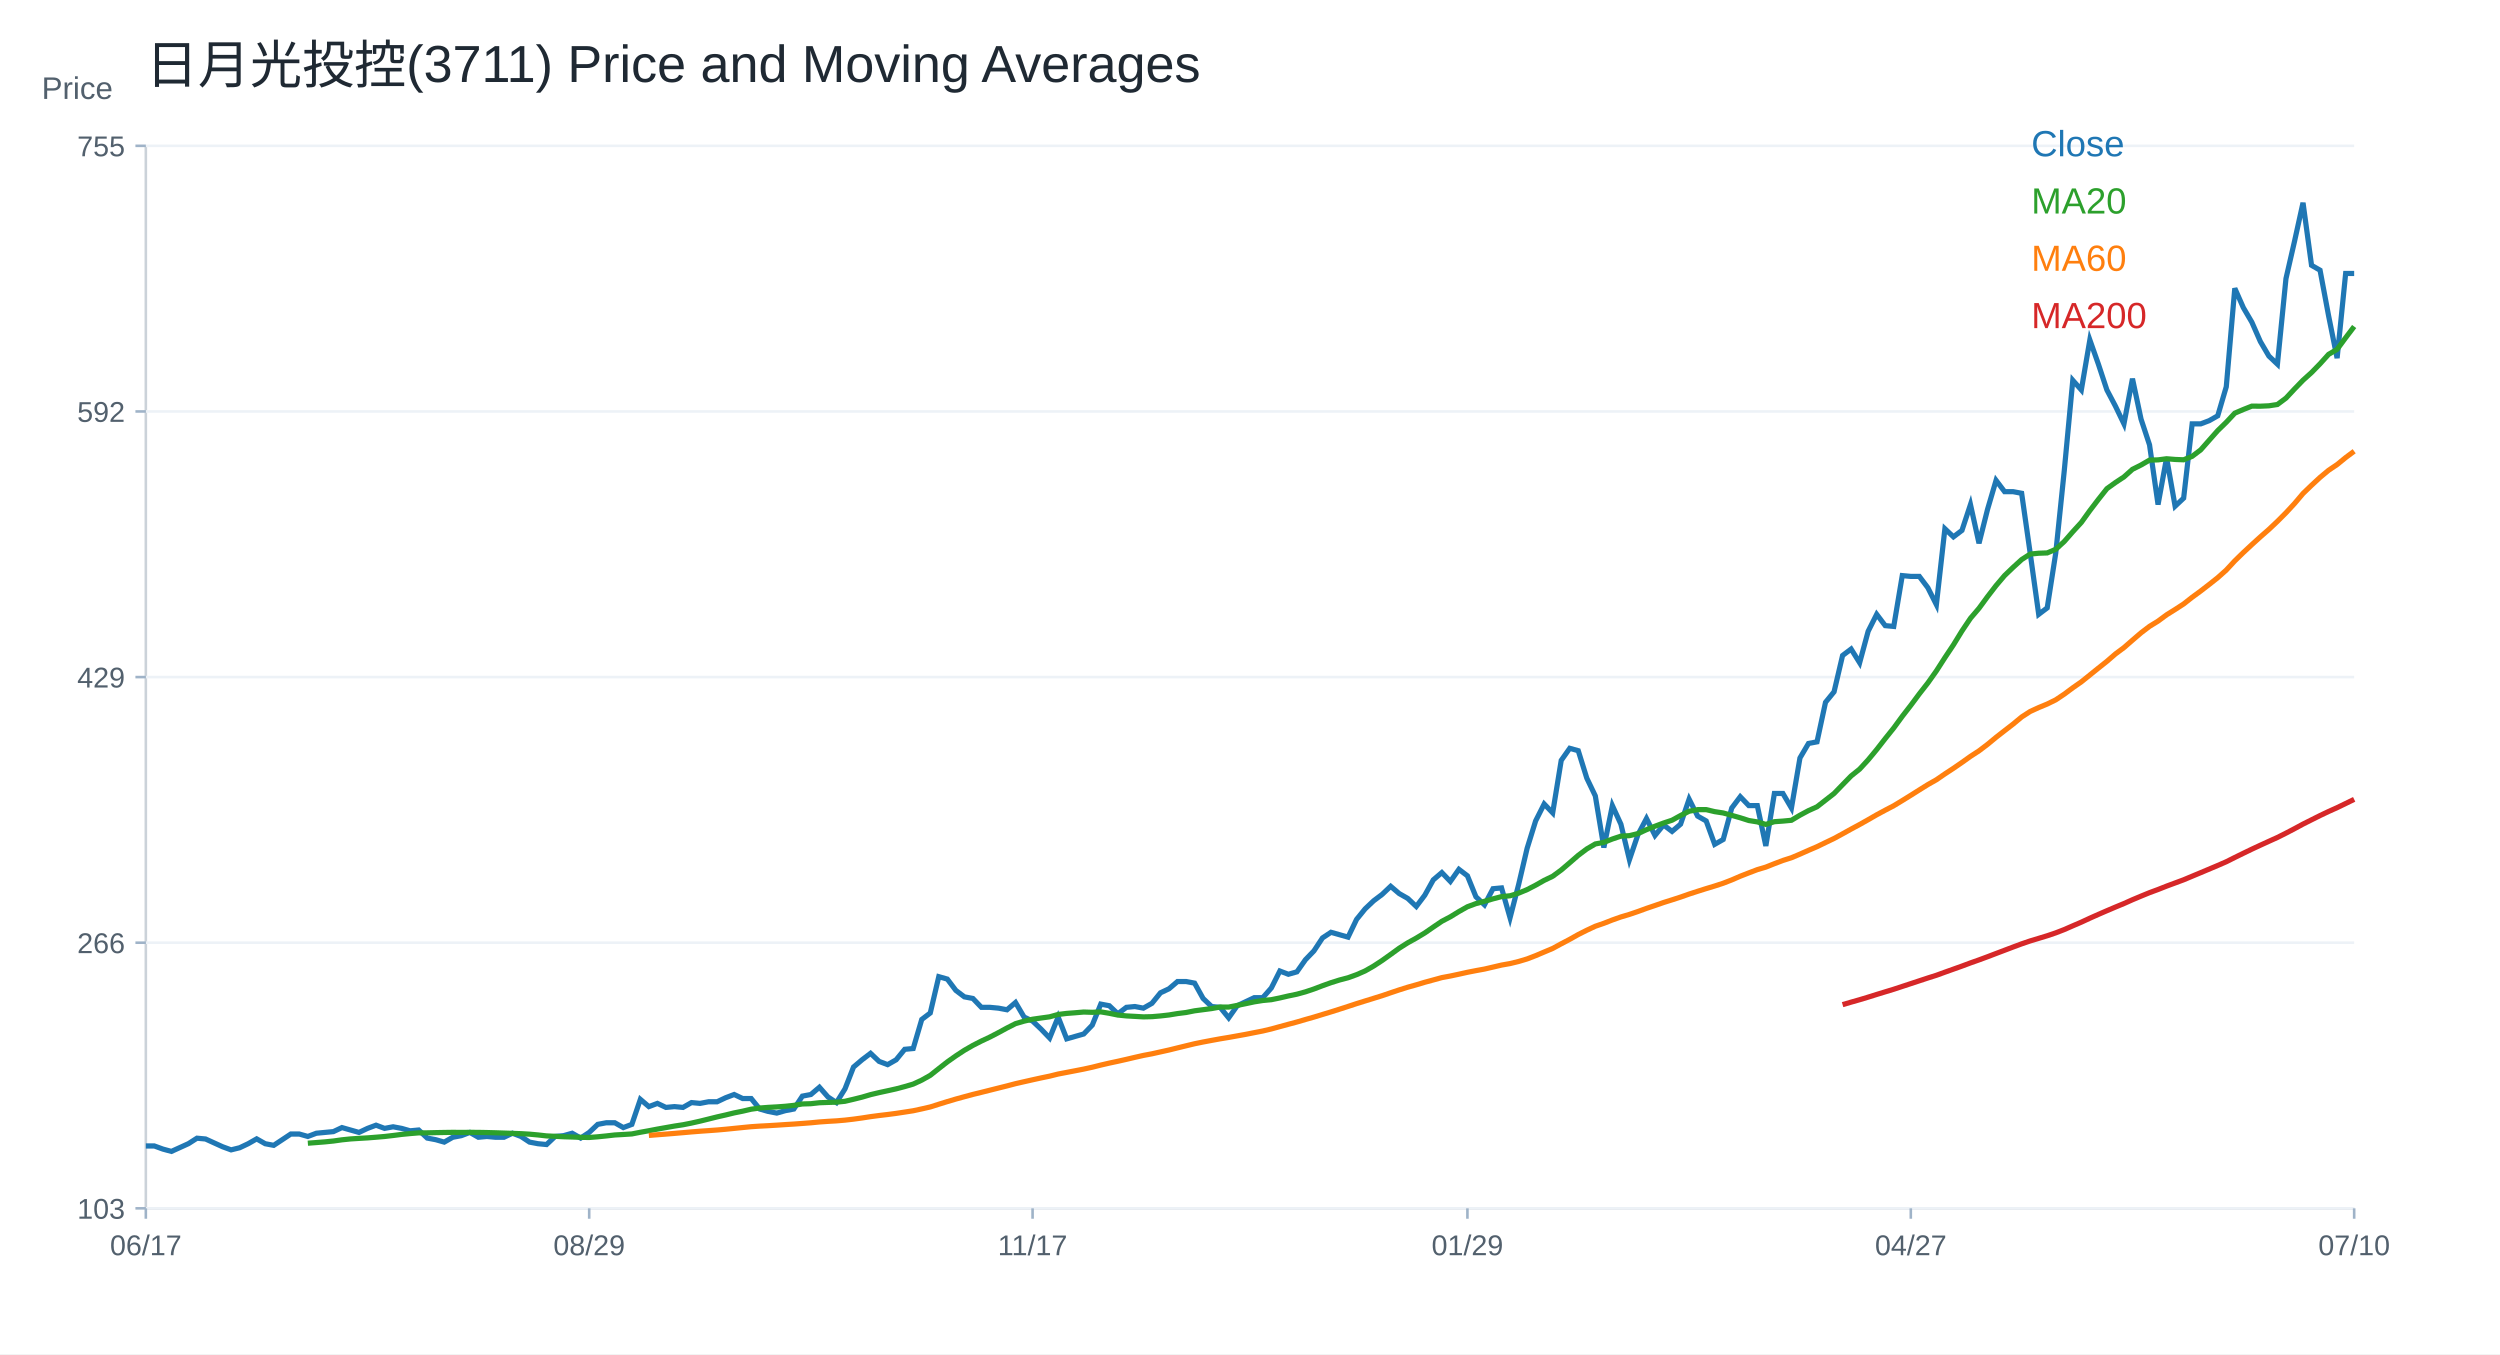
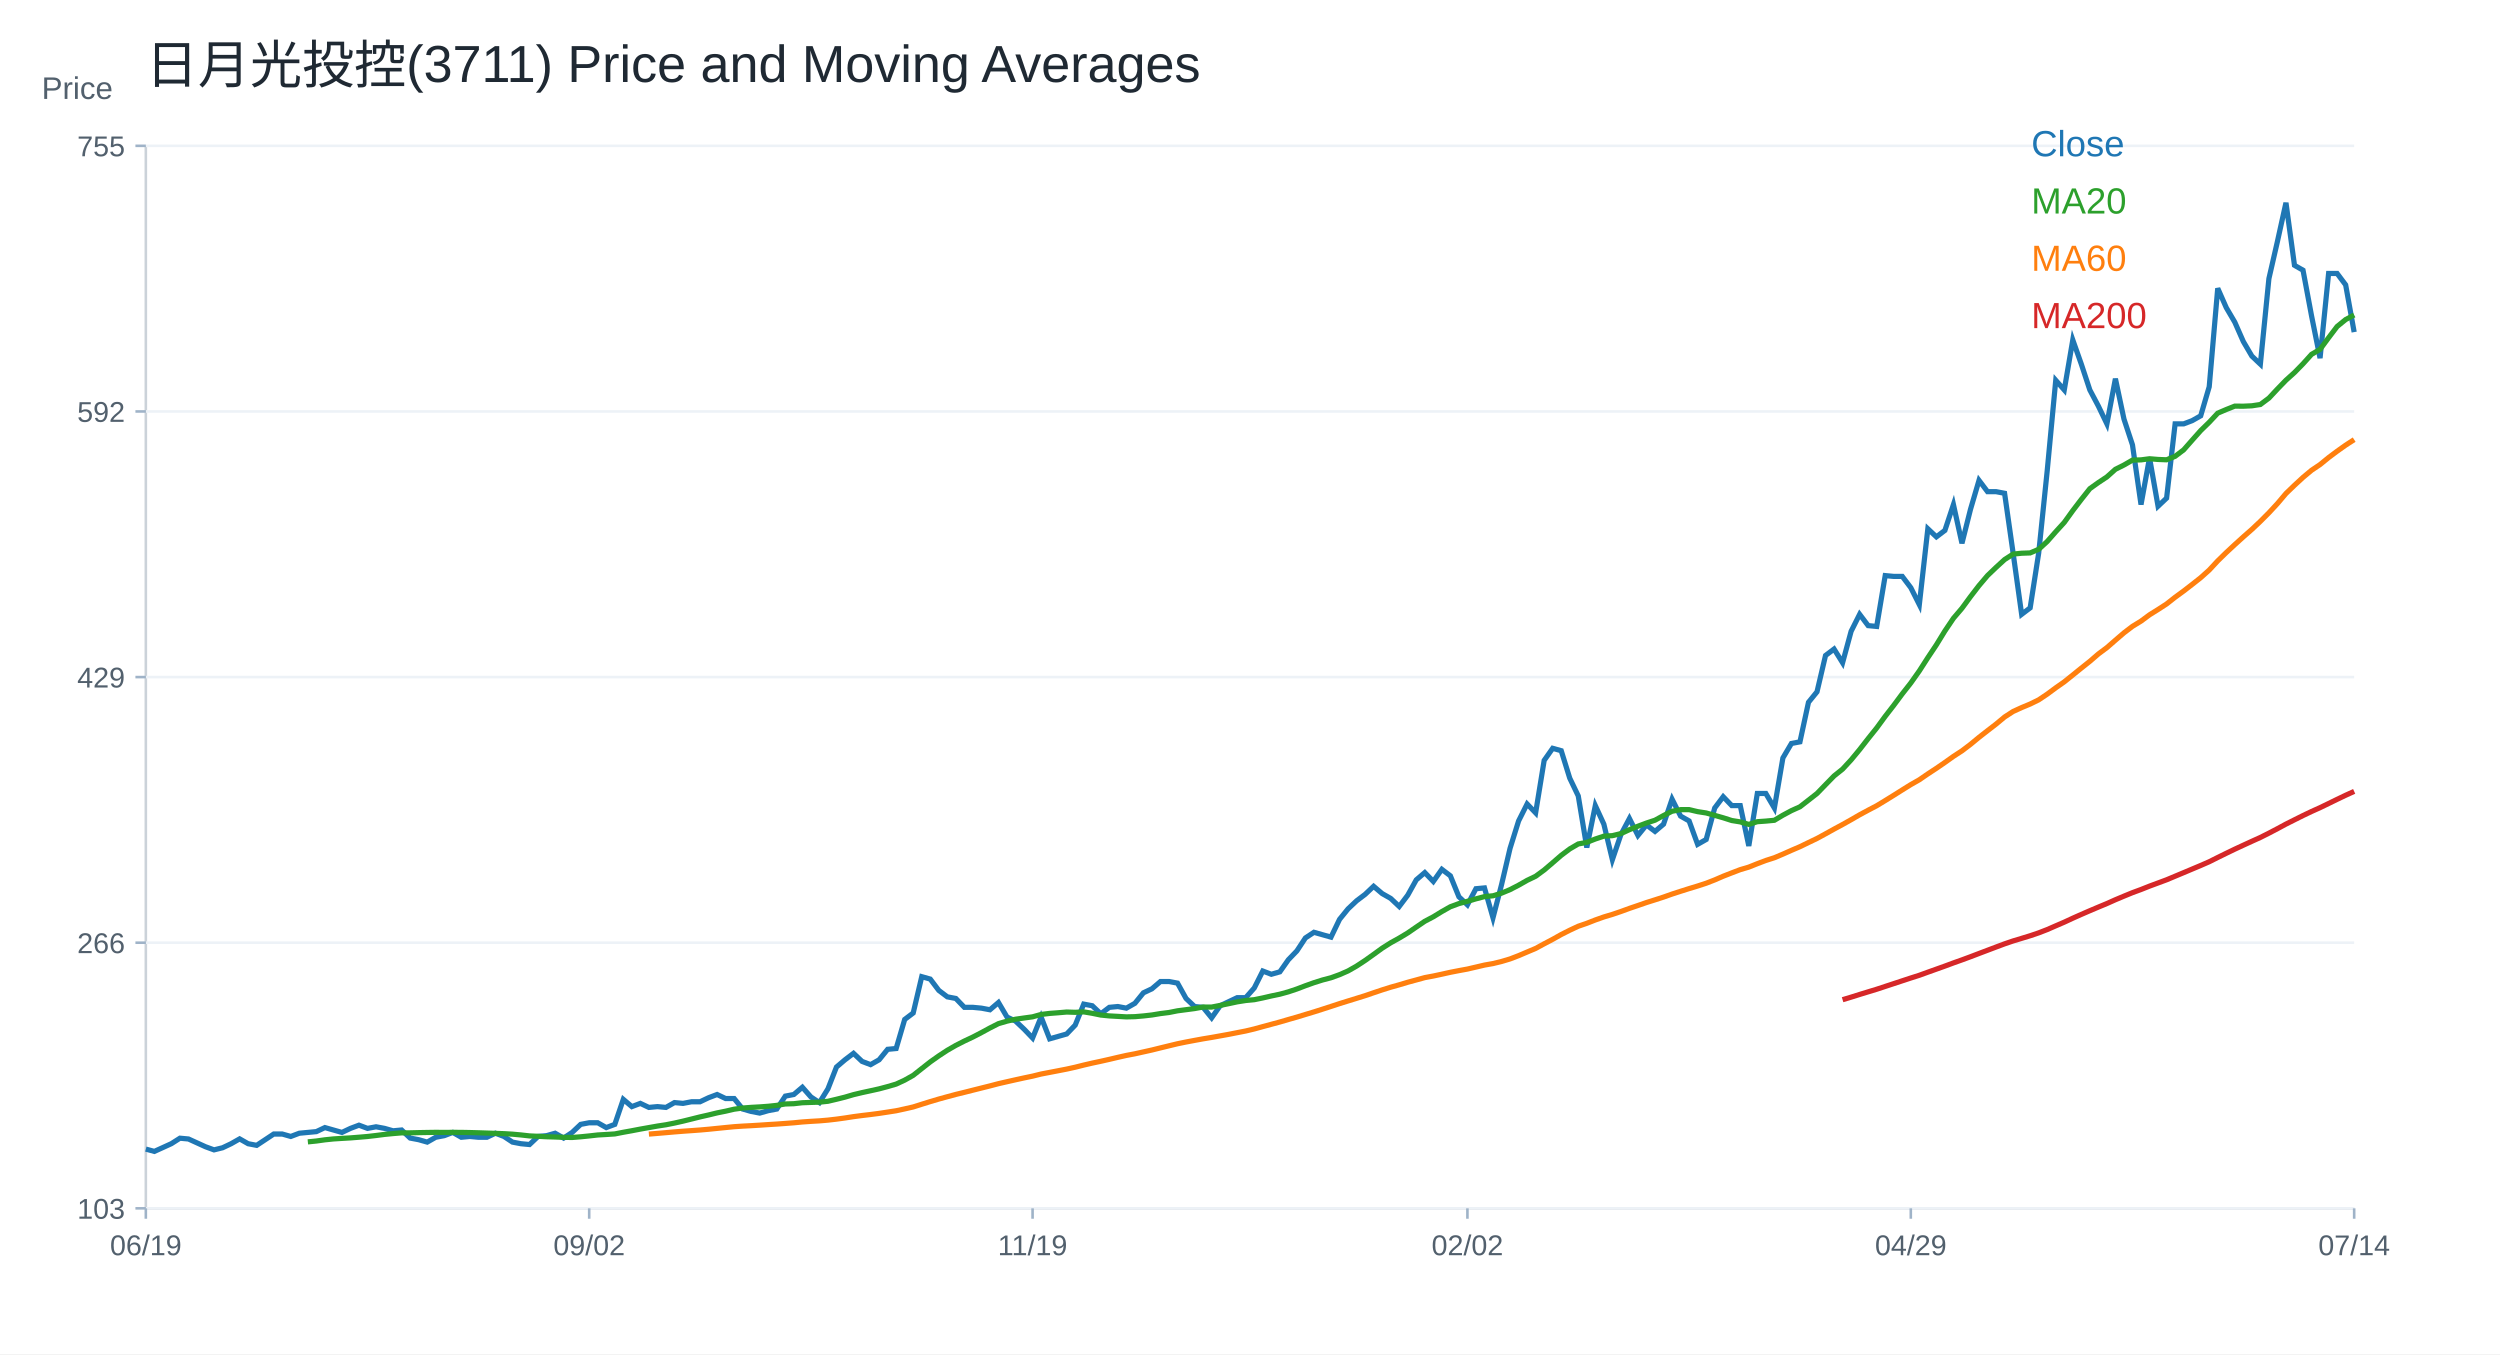
<svg xmlns="http://www.w3.org/2000/svg" width="960" height="520" viewBox="0 0 960 520">
  <rect width="100%" height="100%" fill="white" />
  <text x="56.00" y="32.00" font-size="20" font-family="Arial" fill="#1f2933" text-anchor="start">日月光投控(3711) Price and Moving Averages</text>
  <line x1="56" y1="464" x2="904" y2="464" stroke="#cbd2d9" />
  <line x1="56" y1="56" x2="56" y2="464" stroke="#cbd2d9" />
  <text x="16.00" y="38.00" font-size="12" font-family="Arial" fill="#52606d" text-anchor="start">Price</text>
  <line x1="56" y1="464.00" x2="904" y2="464.00" stroke="#edf2f7" />
  <line x1="52" y1="464.00" x2="56" y2="464.00" stroke="#9fb3c8" />
  <text x="48.00" y="468.00" font-size="11" font-family="Arial" fill="#52606d" text-anchor="end">103</text>
  <line x1="56" y1="362.00" x2="904" y2="362.00" stroke="#edf2f7" />
  <line x1="52" y1="362.00" x2="56" y2="362.00" stroke="#9fb3c8" />
  <text x="48.00" y="366.00" font-size="11" font-family="Arial" fill="#52606d" text-anchor="end">266</text>
  <line x1="56" y1="260.00" x2="904" y2="260.00" stroke="#edf2f7" />
  <line x1="52" y1="260.00" x2="56" y2="260.00" stroke="#9fb3c8" />
  <text x="48.00" y="264.00" font-size="11" font-family="Arial" fill="#52606d" text-anchor="end">429</text>
  <line x1="56" y1="158.00" x2="904" y2="158.00" stroke="#edf2f7" />
  <line x1="52" y1="158.00" x2="56" y2="158.00" stroke="#9fb3c8" />
  <text x="48.00" y="162.00" font-size="11" font-family="Arial" fill="#52606d" text-anchor="end">592</text>
  <line x1="56" y1="56.00" x2="904" y2="56.00" stroke="#edf2f7" />
  <line x1="52" y1="56.00" x2="56" y2="56.00" stroke="#9fb3c8" />
  <text x="48.00" y="60.00" font-size="11" font-family="Arial" fill="#52606d" text-anchor="end">755</text>
  <line x1="56.00" y1="464" x2="56.00" y2="468" stroke="#9fb3c8" />
-   <text x="56.00" y="482.00" font-size="11" font-family="Arial" fill="#52606d" text-anchor="middle">06/17</text>
+   <text x="56.00" y="482.00" font-size="11" font-family="Arial" fill="#52606d" text-anchor="middle">06/19</text>
  <line x1="226.25" y1="464" x2="226.25" y2="468" stroke="#9fb3c8" />
-   <text x="226.25" y="482.00" font-size="11" font-family="Arial" fill="#52606d" text-anchor="middle">08/29</text>
+   <text x="226.25" y="482.00" font-size="11" font-family="Arial" fill="#52606d" text-anchor="middle">09/02</text>
  <line x1="396.51" y1="464" x2="396.51" y2="468" stroke="#9fb3c8" />
-   <text x="396.51" y="482.00" font-size="11" font-family="Arial" fill="#52606d" text-anchor="middle">11/17</text>
+   <text x="396.51" y="482.00" font-size="11" font-family="Arial" fill="#52606d" text-anchor="middle">11/19</text>
  <line x1="563.49" y1="464" x2="563.49" y2="468" stroke="#9fb3c8" />
-   <text x="563.49" y="482.00" font-size="11" font-family="Arial" fill="#52606d" text-anchor="middle">01/29</text>
+   <text x="563.49" y="482.00" font-size="11" font-family="Arial" fill="#52606d" text-anchor="middle">02/02</text>
  <line x1="733.75" y1="464" x2="733.75" y2="468" stroke="#9fb3c8" />
-   <text x="733.75" y="482.00" font-size="11" font-family="Arial" fill="#52606d" text-anchor="middle">04/27</text>
+   <text x="733.75" y="482.00" font-size="11" font-family="Arial" fill="#52606d" text-anchor="middle">04/29</text>
  <line x1="904.00" y1="464" x2="904.00" y2="468" stroke="#9fb3c8" />
-   <text x="904.00" y="482.00" font-size="11" font-family="Arial" fill="#52606d" text-anchor="middle">07/10</text>
-   <polyline fill="none" stroke="#1f77b4" stroke-width="2" points="56.00,440.05 59.27,440.05 62.55,441.25 65.82,442.14 69.10,440.65 72.37,439.16 75.64,437.07 78.92,437.37 82.19,438.86 85.47,440.35 88.74,441.55 92.02,440.74 95.29,439.19 98.56,437.33 101.84,439.19 105.11,439.81 108.39,437.64 111.66,435.47 114.93,435.47 118.21,436.40 121.48,435.16 124.76,434.85 128.03,434.54 131.31,432.99 134.58,433.92 137.85,434.85 141.13,433.30 144.40,432.07 147.68,433.30 150.95,432.69 154.22,433.30 157.50,434.23 160.77,433.92 164.05,437.02 167.32,437.64 170.59,438.57 173.87,436.71 177.14,436.09 180.42,434.85 183.69,436.71 186.97,436.40 190.24,436.71 193.51,436.71 196.79,435.16 200.06,436.40 203.34,438.57 206.61,439.19 209.88,439.50 213.16,436.40 216.43,436.09 219.71,435.16 222.98,437.02 226.25,434.85 229.53,431.76 232.80,431.14 236.08,431.14 239.35,432.99 242.63,431.76 245.90,422.15 249.17,424.94 252.45,423.70 255.72,425.25 259.00,424.94 262.27,425.25 265.54,423.39 268.82,423.70 272.09,423.08 275.37,423.08 278.64,421.53 281.92,420.29 285.19,421.84 288.46,421.84 291.74,425.87 295.01,426.80 298.29,427.42 301.56,426.49 304.83,425.87 308.11,420.91 311.38,420.29 314.66,417.50 317.93,421.22 321.20,423.39 324.48,418.12 327.75,409.75 331.03,406.96 334.30,404.48 337.58,407.58 340.85,408.82 344.12,406.96 347.40,402.94 350.67,402.63 353.95,391.47 357.22,388.99 360.49,375.04 363.77,375.97 367.04,380.31 370.32,382.79 373.59,383.41 376.86,386.82 380.14,386.82 383.41,387.13 386.69,387.75 389.96,384.96 393.24,390.54 396.51,392.09 399.78,395.19 403.06,398.60 406.33,390.54 409.61,398.91 412.88,397.98 416.15,397.05 419.43,393.64 422.70,385.58 425.98,386.20 429.25,389.30 432.53,386.82 435.80,386.51 439.07,387.13 442.35,385.27 445.62,381.24 448.90,379.69 452.17,376.90 455.44,376.90 458.72,377.52 461.99,383.41 465.27,386.51 468.54,386.82 471.81,390.85 475.09,386.20 478.36,384.65 481.64,383.10 484.91,383.10 488.19,379.38 491.46,372.88 494.73,374.12 498.01,373.19 501.28,368.54 504.56,365.13 507.83,360.17 511.10,358.00 514.38,358.93 517.65,359.86 520.93,353.04 524.20,349.01 527.47,345.91 530.75,343.44 534.02,340.34 537.30,343.13 540.57,344.99 543.85,348.08 547.12,343.75 550.39,337.86 553.67,335.07 556.94,338.48 560.22,333.83 563.49,336.31 566.76,344.37 570.04,347.46 573.31,341.27 576.59,340.96 579.86,352.42 583.14,339.72 586.41,325.77 589.68,315.24 592.96,308.73 596.23,312.14 599.51,291.99 602.78,287.35 606.05,288.27 609.33,298.81 612.60,305.63 615.88,325.46 619.15,309.35 622.42,316.48 625.70,330.11 628.97,320.50 632.25,314.31 635.52,320.81 638.80,316.78 642.07,319.26 645.34,316.48 648.62,306.87 651.89,313.38 655.17,315.24 658.44,324.22 661.71,322.36 664.99,310.28 668.26,305.94 671.54,309.35 674.81,309.35 678.08,324.84 681.36,304.70 684.63,304.70 687.91,310.28 691.18,291.06 694.46,285.49 697.73,284.87 701.00,269.68 704.28,265.65 707.55,251.71 710.83,249.23 714.10,254.50 717.37,242.41 720.65,235.90 723.92,240.24 727.20,240.55 730.47,221.03 733.75,221.34 737.02,221.34 740.29,225.68 743.57,232.18 746.84,203.05 750.12,206.15 753.39,203.67 756.66,193.76 759.94,208.63 763.21,195.62 766.49,184.46 769.76,188.80 773.03,188.80 776.31,189.42 779.58,212.35 782.86,235.90 786.13,233.42 789.41,212.35 792.68,180.74 795.95,146.03 799.23,149.75 802.50,130.54 805.78,139.84 809.05,149.75 812.32,155.95 815.60,162.77 818.87,145.41 822.15,160.91 825.42,170.83 828.69,193.76 831.97,175.78 835.24,194.38 838.52,191.28 841.79,162.77 845.07,162.77 848.34,161.53 851.61,159.67 854.89,148.51 858.16,110.71 861.44,118.14 864.71,123.72 867.98,131.16 871.26,136.74 874.53,139.84 877.81,106.99 881.08,92.73 884.36,77.86 887.63,101.88 890.90,103.76 894.18,121.27 897.45,137.53 900.73,105.01 904.00,105.01" />
+   <text x="904.00" y="482.00" font-size="11" font-family="Arial" fill="#52606d" text-anchor="middle">07/14</text>
+   <polyline fill="none" stroke="#1f77b4" stroke-width="2" points="56.00,441.25 59.27,442.14 62.55,440.65 65.82,439.16 69.10,437.07 72.37,437.37 75.64,438.86 78.92,440.35 82.19,441.55 85.47,440.74 88.74,439.19 92.02,437.33 95.29,439.19 98.56,439.81 101.84,437.64 105.11,435.47 108.39,435.47 111.66,436.40 114.93,435.16 118.21,434.85 121.48,434.54 124.76,432.99 128.03,433.92 131.31,434.85 134.58,433.30 137.85,432.07 141.13,433.30 144.40,432.69 147.68,433.30 150.95,434.23 154.22,433.92 157.50,437.02 160.77,437.64 164.05,438.57 167.32,436.71 170.59,436.09 173.87,434.85 177.14,436.71 180.42,436.40 183.69,436.71 186.97,436.71 190.24,435.16 193.51,436.40 196.79,438.57 200.06,439.19 203.34,439.50 206.61,436.40 209.88,436.09 213.16,435.16 216.43,437.02 219.71,434.85 222.98,431.76 226.25,431.14 229.53,431.14 232.80,432.99 236.08,431.76 239.35,422.15 242.63,424.94 245.90,423.70 249.17,425.25 252.45,424.94 255.72,425.25 259.00,423.39 262.27,423.70 265.54,423.08 268.82,423.08 272.09,421.53 275.37,420.29 278.64,421.84 281.92,421.84 285.19,425.87 288.46,426.80 291.74,427.42 295.01,426.49 298.29,425.87 301.56,420.91 304.83,420.29 308.11,417.50 311.38,421.22 314.66,423.39 317.93,418.12 321.20,409.75 324.48,406.96 327.75,404.48 331.03,407.58 334.30,408.82 337.58,406.96 340.85,402.94 344.12,402.63 347.40,391.47 350.67,388.99 353.95,375.04 357.22,375.97 360.49,380.31 363.77,382.79 367.04,383.41 370.32,386.82 373.59,386.82 376.86,387.13 380.14,387.75 383.41,384.96 386.69,390.54 389.96,392.09 393.24,395.19 396.51,398.60 399.78,390.54 403.06,398.91 406.33,397.98 409.61,397.05 412.88,393.64 416.15,385.58 419.43,386.20 422.70,389.30 425.98,386.82 429.25,386.51 432.53,387.13 435.80,385.27 439.07,381.24 442.35,379.69 445.62,376.90 448.90,376.90 452.17,377.52 455.44,383.41 458.72,386.51 461.99,386.82 465.27,390.85 468.54,386.20 471.81,384.65 475.09,383.10 478.36,383.10 481.64,379.38 484.91,372.88 488.19,374.12 491.46,373.19 494.73,368.54 498.01,365.13 501.28,360.17 504.56,358.00 507.83,358.93 511.10,359.86 514.38,353.04 517.65,349.01 520.93,345.91 524.20,343.44 527.47,340.34 530.75,343.13 534.02,344.99 537.30,348.08 540.57,343.75 543.85,337.86 547.12,335.07 550.39,338.48 553.67,333.83 556.94,336.31 560.22,344.37 563.49,347.46 566.76,341.27 570.04,340.96 573.31,352.42 576.59,339.72 579.86,325.77 583.14,315.24 586.41,308.73 589.68,312.14 592.96,291.99 596.23,287.35 599.51,288.27 602.78,298.81 606.05,305.63 609.33,325.46 612.60,309.35 615.88,316.48 619.15,330.11 622.42,320.50 625.70,314.31 628.97,320.81 632.25,316.78 635.52,319.26 638.80,316.48 642.07,306.87 645.34,313.38 648.62,315.24 651.89,324.22 655.17,322.36 658.44,310.28 661.71,305.94 664.99,309.35 668.26,309.35 671.54,324.84 674.81,304.70 678.08,304.70 681.36,310.28 684.63,291.06 687.91,285.49 691.18,284.87 694.46,269.68 697.73,265.65 701.00,251.71 704.28,249.23 707.55,254.50 710.83,242.41 714.10,235.90 717.37,240.24 720.65,240.55 723.92,221.03 727.20,221.34 730.47,221.34 733.75,225.68 737.02,232.18 740.29,203.05 743.57,206.15 746.84,203.67 750.12,193.76 753.39,208.63 756.66,195.62 759.94,184.46 763.21,188.80 766.49,188.80 769.76,189.42 773.03,212.35 776.31,235.90 779.58,233.42 782.86,212.35 786.13,180.74 789.41,146.03 792.68,149.75 795.95,130.54 799.23,139.84 802.50,149.75 805.78,155.95 809.05,162.77 812.32,145.41 815.60,160.91 818.87,170.83 822.15,193.76 825.42,175.78 828.69,194.38 831.97,191.28 835.24,162.77 838.52,162.77 841.79,161.53 845.07,159.67 848.34,148.51 851.61,110.71 854.89,118.14 858.16,123.72 861.44,131.16 864.71,136.74 867.98,139.84 871.26,106.99 874.53,92.73 877.81,77.86 881.08,101.88 884.36,103.76 887.63,121.27 890.90,137.53 894.18,105.01 897.45,105.01 900.73,109.39 904.00,127.53" />
  <text x="780.00" y="60.00" font-size="14" font-family="Arial" fill="#1f77b4" text-anchor="start">Close</text>
-   <polyline fill="none" stroke="#2ca02c" stroke-width="2" points="118.21,438.99 121.48,438.74 124.76,438.48 128.03,438.15 131.31,437.69 134.58,437.35 137.85,437.14 141.13,436.95 144.40,436.69 147.68,436.41 150.95,436.03 154.22,435.61 157.50,435.29 160.77,435.02 164.05,435.01 167.32,434.93 170.59,434.87 173.87,434.82 177.14,434.85 180.42,434.82 183.69,434.84 186.97,434.90 190.24,434.99 193.51,435.10 196.79,435.21 200.06,435.33 203.34,435.52 206.61,435.82 209.88,436.19 213.16,436.34 216.43,436.51 219.71,436.61 222.98,436.74 226.25,436.79 229.53,436.53 232.80,436.20 236.08,435.83 239.35,435.64 242.63,435.43 245.90,434.79 249.17,434.20 252.45,433.57 255.72,432.99 259.00,432.41 262.27,431.91 265.54,431.26 268.82,430.52 272.09,429.71 275.37,428.89 278.64,428.15 281.92,427.35 285.19,426.69 288.46,425.93 291.74,425.48 295.01,425.23 298.29,425.05 301.56,424.81 304.83,424.46 308.11,423.92 311.38,423.82 314.66,423.45 317.93,423.33 321.20,423.23 324.48,422.89 327.75,422.12 331.03,421.30 334.30,420.34 337.58,419.56 340.85,418.85 344.12,418.12 347.40,417.25 350.67,416.29 353.95,414.77 357.22,412.93 360.49,410.34 363.77,407.77 367.04,405.46 370.32,403.31 373.59,401.43 376.86,399.76 380.14,398.22 383.41,396.52 386.69,394.74 389.96,393.08 393.24,392.12 396.51,391.38 399.78,390.91 403.06,390.46 406.33,389.55 409.61,389.15 412.88,388.90 416.15,388.62 419.43,388.73 422.70,388.56 425.98,389.11 429.25,389.78 432.53,390.11 435.80,390.29 439.07,390.48 442.35,390.40 445.62,390.12 448.90,389.75 452.17,389.21 455.44,388.80 458.72,388.15 461.99,387.72 465.27,387.29 468.54,386.70 471.81,386.71 475.09,386.08 478.36,385.41 481.64,384.71 484.91,384.19 488.19,383.88 491.46,383.21 494.73,382.45 498.01,381.77 501.28,380.87 504.56,379.77 507.83,378.52 511.10,377.35 514.38,376.32 517.65,375.46 520.93,374.27 524.20,372.84 527.47,370.97 530.75,368.82 534.02,366.49 537.30,364.11 540.57,362.04 543.85,360.22 547.12,358.25 550.39,355.99 553.67,353.77 556.94,352.05 560.22,350.04 563.49,348.19 566.76,346.98 570.04,346.10 573.31,345.16 576.59,344.30 579.86,343.98 583.14,342.97 586.41,341.61 589.68,339.92 592.96,338.06 596.23,336.49 599.51,334.08 602.78,331.29 606.05,328.45 609.33,325.99 612.60,324.08 615.88,323.46 619.15,322.18 622.42,321.08 625.70,320.89 628.97,320.10 632.25,318.60 635.52,317.27 638.80,316.04 642.07,314.96 645.34,313.16 648.62,311.52 651.89,310.90 655.17,310.90 658.44,311.67 661.71,312.18 664.99,313.10 668.26,314.03 671.54,315.08 674.81,315.61 678.08,316.57 681.36,315.53 684.63,315.30 687.91,314.99 691.18,313.04 694.46,311.28 697.73,309.81 701.00,307.26 704.28,304.70 707.55,301.32 710.83,297.96 714.10,295.34 717.37,291.79 720.65,287.83 723.92,283.63 727.20,279.54 730.47,275.07 733.75,270.84 737.02,266.44 740.29,262.26 743.57,257.63 746.84,252.54 750.12,247.62 753.39,242.29 756.66,237.42 759.94,233.58 763.21,229.12 766.49,224.86 769.76,221.01 773.03,217.87 776.31,214.88 779.58,212.77 782.86,212.44 786.13,212.32 789.41,210.93 792.68,207.93 795.95,204.19 799.23,200.61 802.50,196.07 805.78,191.77 809.05,187.65 812.32,185.30 815.60,183.13 818.87,180.21 822.15,178.57 825.42,176.68 828.69,176.59 831.97,176.16 835.24,176.43 838.52,176.56 841.79,175.23 845.07,172.75 848.34,169.03 851.61,165.34 854.89,162.15 858.16,158.65 861.44,157.25 864.71,155.95 867.98,155.98 871.26,155.83 874.53,155.33 877.81,152.88 881.08,149.38 884.36,146.00 887.63,143.05 890.90,139.70 894.18,136.07 897.45,134.16 900.73,129.69 904.00,125.38" />
+   <polyline fill="none" stroke="#2ca02c" stroke-width="2" points="118.21,438.48 121.48,438.15 124.76,437.69 128.03,437.35 131.31,437.14 134.58,436.95 137.85,436.69 141.13,436.41 144.40,436.03 147.68,435.61 150.95,435.29 154.22,435.02 157.50,435.01 160.77,434.93 164.05,434.87 167.32,434.82 170.59,434.85 173.87,434.82 177.14,434.84 180.42,434.90 183.69,434.99 186.97,435.10 190.24,435.21 193.51,435.33 196.79,435.52 200.06,435.82 203.34,436.19 206.61,436.34 209.88,436.51 213.16,436.61 216.43,436.74 219.71,436.79 222.98,436.53 226.25,436.20 229.53,435.83 232.80,435.64 236.08,435.43 239.35,434.79 242.63,434.20 245.90,433.57 249.17,432.99 252.45,432.41 255.72,431.91 259.00,431.26 262.27,430.52 265.54,429.71 268.82,428.89 272.09,428.15 275.37,427.35 278.64,426.69 281.92,425.93 285.19,425.48 288.46,425.23 291.74,425.05 295.01,424.81 298.29,424.46 301.56,423.92 304.83,423.82 308.11,423.45 311.38,423.33 314.66,423.23 317.93,422.89 321.20,422.12 324.48,421.30 327.75,420.34 331.03,419.56 334.30,418.85 337.58,418.12 340.85,417.25 344.12,416.29 347.40,414.77 350.67,412.93 353.95,410.34 357.22,407.77 360.49,405.46 363.77,403.31 367.04,401.43 370.32,399.76 373.59,398.22 376.86,396.52 380.14,394.74 383.41,393.08 386.69,392.12 389.96,391.38 393.24,390.91 396.51,390.46 399.78,389.55 403.06,389.15 406.33,388.90 409.61,388.62 412.88,388.73 416.15,388.56 419.43,389.11 422.70,389.78 425.98,390.11 429.25,390.29 432.53,390.48 435.80,390.40 439.07,390.12 442.35,389.75 445.62,389.21 448.90,388.80 452.17,388.15 455.44,387.72 458.72,387.29 461.99,386.70 465.27,386.71 468.54,386.08 471.81,385.41 475.09,384.71 478.36,384.19 481.64,383.88 484.91,383.21 488.19,382.45 491.46,381.77 494.73,380.87 498.01,379.77 501.28,378.52 504.56,377.35 507.83,376.32 511.10,375.46 514.38,374.27 517.65,372.84 520.93,370.97 524.20,368.82 527.47,366.49 530.75,364.11 534.02,362.04 537.30,360.22 540.57,358.25 543.85,355.99 547.12,353.77 550.39,352.05 553.67,350.04 556.94,348.19 560.22,346.98 563.49,346.10 566.76,345.16 570.04,344.30 573.31,343.98 576.59,342.97 579.86,341.61 583.14,339.92 586.41,338.06 589.68,336.49 592.96,334.08 596.23,331.29 599.51,328.45 602.78,325.99 606.05,324.08 609.33,323.46 612.60,322.18 615.88,321.08 619.15,320.89 622.42,320.10 625.70,318.60 628.97,317.27 632.25,316.04 635.52,314.96 638.80,313.16 642.07,311.52 645.34,310.90 648.62,310.90 651.89,311.67 655.17,312.18 658.44,313.10 661.71,314.03 664.99,315.08 668.26,315.61 671.54,316.57 674.81,315.53 678.08,315.30 681.36,314.99 684.63,313.04 687.91,311.28 691.18,309.81 694.46,307.26 697.73,304.70 701.00,301.32 704.28,297.96 707.55,295.34 710.83,291.79 714.10,287.83 717.37,283.63 720.65,279.54 723.92,275.07 727.20,270.84 730.47,266.44 733.75,262.26 737.02,257.63 740.29,252.54 743.57,247.62 746.84,242.29 750.12,237.42 753.39,233.58 756.66,229.12 759.94,224.86 763.21,221.01 766.49,217.87 769.76,214.88 773.03,212.77 776.31,212.44 779.58,212.32 782.86,210.93 786.13,207.93 789.41,204.19 792.68,200.61 795.95,196.07 799.23,191.77 802.50,187.65 805.78,185.30 809.05,183.13 812.32,180.21 815.60,178.57 818.87,176.68 822.15,176.59 825.42,176.16 828.69,176.43 831.97,176.56 835.24,175.23 838.52,172.75 841.79,169.03 845.07,165.34 848.34,162.15 851.61,158.65 854.89,157.25 858.16,155.95 861.44,155.98 864.71,155.83 867.98,155.33 871.26,152.88 874.53,149.38 877.81,146.00 881.08,143.05 884.36,139.70 887.63,136.07 890.90,134.16 894.18,129.69 897.45,125.38 900.73,122.71 904.00,120.95" />
  <text x="780.00" y="82.00" font-size="14" font-family="Arial" fill="#2ca02c" text-anchor="start">MA20</text>
-   <polyline fill="none" stroke="#ff7f0e" stroke-width="2" points="249.17,436.01 252.45,435.74 255.72,435.49 259.00,435.22 262.27,434.94 265.54,434.65 268.82,434.39 272.09,434.16 275.37,433.92 278.64,433.63 281.92,433.30 285.19,432.97 288.46,432.65 291.74,432.43 295.01,432.26 298.29,432.06 301.56,431.84 304.83,431.64 308.11,431.40 311.38,431.15 314.66,430.83 317.93,430.60 321.20,430.41 324.48,430.13 327.75,429.75 331.03,429.30 334.30,428.79 337.58,428.36 340.85,427.97 344.12,427.54 347.40,427.04 350.67,426.53 353.95,425.82 357.22,425.07 360.49,424.03 363.77,423.01 367.04,422.04 370.32,421.14 373.59,420.26 376.86,419.46 380.14,418.63 383.41,417.81 386.69,416.99 389.96,416.13 393.24,415.38 396.51,414.64 399.78,413.92 403.06,413.24 406.33,412.43 409.61,411.80 412.88,411.17 416.15,410.53 419.43,409.81 422.70,408.99 425.98,408.23 429.25,407.53 432.53,406.79 435.80,406.02 439.07,405.28 442.35,404.66 445.62,403.93 448.90,403.20 452.17,402.39 455.44,401.59 458.72,400.80 461.99,400.13 465.27,399.51 468.54,398.91 471.81,398.37 475.09,397.78 478.36,397.19 481.64,396.54 484.91,395.90 488.19,395.12 491.46,394.22 494.73,393.33 498.01,392.45 501.28,391.49 504.56,390.56 507.83,389.56 511.10,388.57 514.38,387.53 517.65,386.47 520.93,385.39 524.20,384.37 527.47,383.36 530.75,382.34 534.02,381.22 537.30,380.12 540.57,379.09 543.85,378.17 547.12,377.19 550.39,376.30 553.67,375.40 556.94,374.79 560.22,374.09 563.49,373.36 566.76,372.72 570.04,372.12 573.31,371.36 576.59,370.59 579.86,370.01 583.14,369.21 586.41,368.23 589.68,366.97 592.96,365.58 596.23,364.20 599.51,362.42 602.78,360.70 606.05,358.86 609.33,357.21 612.60,355.68 615.88,354.55 619.15,353.27 622.42,352.11 625.70,351.13 628.97,350.02 632.25,348.82 635.52,347.71 638.80,346.57 642.07,345.54 645.34,344.48 648.62,343.32 651.89,342.26 655.17,341.22 658.44,340.23 661.71,339.16 664.99,337.89 668.26,336.47 671.54,335.19 674.81,333.94 678.08,332.97 681.36,331.66 684.63,330.42 687.91,329.37 691.18,327.99 694.46,326.53 697.73,325.13 701.00,323.54 704.28,321.97 707.55,320.19 710.83,318.37 714.10,316.61 717.37,314.77 720.65,312.88 723.92,311.12 727.20,309.40 730.47,307.42 733.75,305.39 737.02,303.33 740.29,301.29 743.57,299.43 746.84,297.18 750.12,295.03 753.39,292.78 756.66,290.45 759.94,288.32 763.21,285.84 766.49,283.13 769.76,280.58 773.03,278.05 776.31,275.33 779.58,273.21 782.86,271.71 786.13,270.35 789.41,268.74 792.68,266.55 795.95,264.12 799.23,261.83 802.50,259.20 805.78,256.55 809.05,253.95 812.32,251.12 815.60,248.68 818.87,245.83 822.15,243.01 825.42,240.52 828.69,238.51 831.97,236.09 835.24,234.05 838.52,231.92 841.79,229.35 845.07,226.95 848.34,224.42 851.61,221.83 854.89,218.90 858.16,215.37 861.44,212.17 864.71,209.13 867.98,206.16 871.26,203.29 874.53,200.20 877.81,196.91 881.08,193.38 884.36,189.50 887.63,186.35 890.90,183.32 894.18,180.59 897.45,178.39 900.73,175.71 904.00,173.27" />
+   <polyline fill="none" stroke="#ff7f0e" stroke-width="2" points="249.17,435.49 252.45,435.22 255.72,434.94 259.00,434.65 262.27,434.39 265.54,434.16 268.82,433.92 272.09,433.63 275.37,433.30 278.64,432.97 281.92,432.65 285.19,432.43 288.46,432.26 291.74,432.06 295.01,431.84 298.29,431.64 301.56,431.40 304.83,431.15 308.11,430.83 311.38,430.60 314.66,430.41 317.93,430.13 321.20,429.75 324.48,429.30 327.75,428.79 331.03,428.36 334.30,427.97 337.58,427.54 340.85,427.04 344.12,426.53 347.40,425.82 350.67,425.07 353.95,424.03 357.22,423.01 360.49,422.04 363.77,421.14 367.04,420.26 370.32,419.46 373.59,418.63 376.86,417.81 380.14,416.99 383.41,416.13 386.69,415.38 389.96,414.64 393.24,413.92 396.51,413.24 399.78,412.43 403.06,411.80 406.33,411.17 409.61,410.53 412.88,409.81 416.15,408.99 419.43,408.23 422.70,407.53 425.98,406.79 429.25,406.02 432.53,405.28 435.80,404.66 439.07,403.93 442.35,403.20 445.62,402.39 448.90,401.59 452.17,400.80 455.44,400.13 458.72,399.51 461.99,398.91 465.27,398.37 468.54,397.78 471.81,397.19 475.09,396.54 478.36,395.90 481.64,395.12 484.91,394.22 488.19,393.33 491.46,392.45 494.73,391.49 498.01,390.56 501.28,389.56 504.56,388.57 507.83,387.53 511.10,386.47 514.38,385.39 517.65,384.37 520.93,383.36 524.20,382.34 527.47,381.22 530.75,380.12 534.02,379.09 537.30,378.17 540.57,377.19 543.85,376.30 547.12,375.40 550.39,374.79 553.67,374.09 556.94,373.36 560.22,372.72 563.49,372.12 566.76,371.36 570.04,370.59 573.31,370.01 576.59,369.21 579.86,368.23 583.14,366.97 586.41,365.58 589.68,364.20 592.96,362.42 596.23,360.70 599.51,358.86 602.78,357.21 606.05,355.68 609.33,354.55 612.60,353.27 615.88,352.11 619.15,351.13 622.42,350.02 625.70,348.82 628.97,347.71 632.25,346.57 635.52,345.54 638.80,344.48 642.07,343.32 645.34,342.26 648.62,341.22 651.89,340.23 655.17,339.16 658.44,337.89 661.71,336.47 664.99,335.19 668.26,333.94 671.54,332.97 674.81,331.66 678.08,330.42 681.36,329.37 684.63,327.99 687.91,326.53 691.18,325.13 694.46,323.54 697.73,321.97 701.00,320.19 704.28,318.37 707.55,316.61 710.83,314.77 714.10,312.88 717.37,311.12 720.65,309.40 723.92,307.42 727.20,305.39 730.47,303.33 733.75,301.29 737.02,299.43 740.29,297.18 743.57,295.03 746.84,292.78 750.12,290.45 753.39,288.32 756.66,285.84 759.94,283.13 763.21,280.58 766.49,278.05 769.76,275.33 773.03,273.21 776.31,271.71 779.58,270.35 782.86,268.74 786.13,266.55 789.41,264.12 792.68,261.83 795.95,259.20 799.23,256.55 802.50,253.95 805.78,251.12 809.05,248.68 812.32,245.83 815.60,243.01 818.87,240.52 822.15,238.51 825.42,236.09 828.69,234.05 831.97,231.92 835.24,229.35 838.52,226.95 841.79,224.42 845.07,221.83 848.34,218.90 851.61,215.37 854.89,212.17 858.16,209.13 861.44,206.16 864.71,203.29 867.98,200.20 871.26,196.91 874.53,193.38 877.81,189.50 881.08,186.35 884.36,183.32 887.63,180.59 890.90,178.39 894.18,175.71 897.45,173.27 900.73,170.94 904.00,168.82" />
  <text x="780.00" y="104.00" font-size="14" font-family="Arial" fill="#ff7f0e" text-anchor="start">MA60</text>
-   <polyline fill="none" stroke="#d62728" stroke-width="2" points="707.55,385.78 710.83,384.82 714.10,383.89 717.37,382.90 720.65,381.87 723.92,380.87 727.20,379.87 730.47,378.79 733.75,377.71 737.02,376.63 740.29,375.55 743.57,374.51 746.84,373.32 750.12,372.15 753.39,370.98 756.66,369.76 759.94,368.60 763.21,367.39 766.49,366.14 769.76,364.90 773.03,363.66 776.31,362.44 779.58,361.32 782.86,360.33 786.13,359.33 789.41,358.22 792.68,356.95 795.95,355.52 799.23,354.11 802.50,352.59 805.78,351.13 809.05,349.71 812.32,348.32 815.60,346.96 818.87,345.50 822.15,344.12 825.42,342.78 828.69,341.57 831.97,340.27 835.24,339.06 838.52,337.84 841.79,336.47 845.07,335.10 848.34,333.72 851.61,332.34 854.89,330.91 858.16,329.27 861.44,327.66 864.71,326.08 867.98,324.56 871.26,323.06 874.53,321.58 877.81,319.93 881.08,318.22 884.36,316.45 887.63,314.81 890.90,313.17 894.18,311.61 897.45,310.14 900.73,308.55 904.00,306.95" />
+   <polyline fill="none" stroke="#d62728" stroke-width="2" points="707.55,383.89 710.83,382.90 714.10,381.87 717.37,380.87 720.65,379.87 723.92,378.79 727.20,377.71 730.47,376.63 733.75,375.55 737.02,374.51 740.29,373.32 743.57,372.15 746.84,370.98 750.12,369.76 753.39,368.60 756.66,367.39 759.94,366.14 763.21,364.90 766.49,363.66 769.76,362.44 773.03,361.32 776.31,360.33 779.58,359.33 782.86,358.22 786.13,356.95 789.41,355.52 792.68,354.11 795.95,352.59 799.23,351.13 802.50,349.71 805.78,348.32 809.05,346.96 812.32,345.50 815.60,344.12 818.87,342.78 822.15,341.57 825.42,340.27 828.69,339.06 831.97,337.84 835.24,336.47 838.52,335.10 841.79,333.72 845.07,332.34 848.34,330.91 851.61,329.27 854.89,327.66 858.16,326.08 861.44,324.56 864.71,323.06 867.98,321.58 871.26,319.93 874.53,318.22 877.81,316.45 881.08,314.81 884.36,313.17 887.63,311.61 890.90,310.14 894.18,308.55 897.45,306.95 900.73,305.38 904.00,303.89" />
  <text x="780.00" y="126.00" font-size="14" font-family="Arial" fill="#d62728" text-anchor="start">MA200</text>
</svg>
